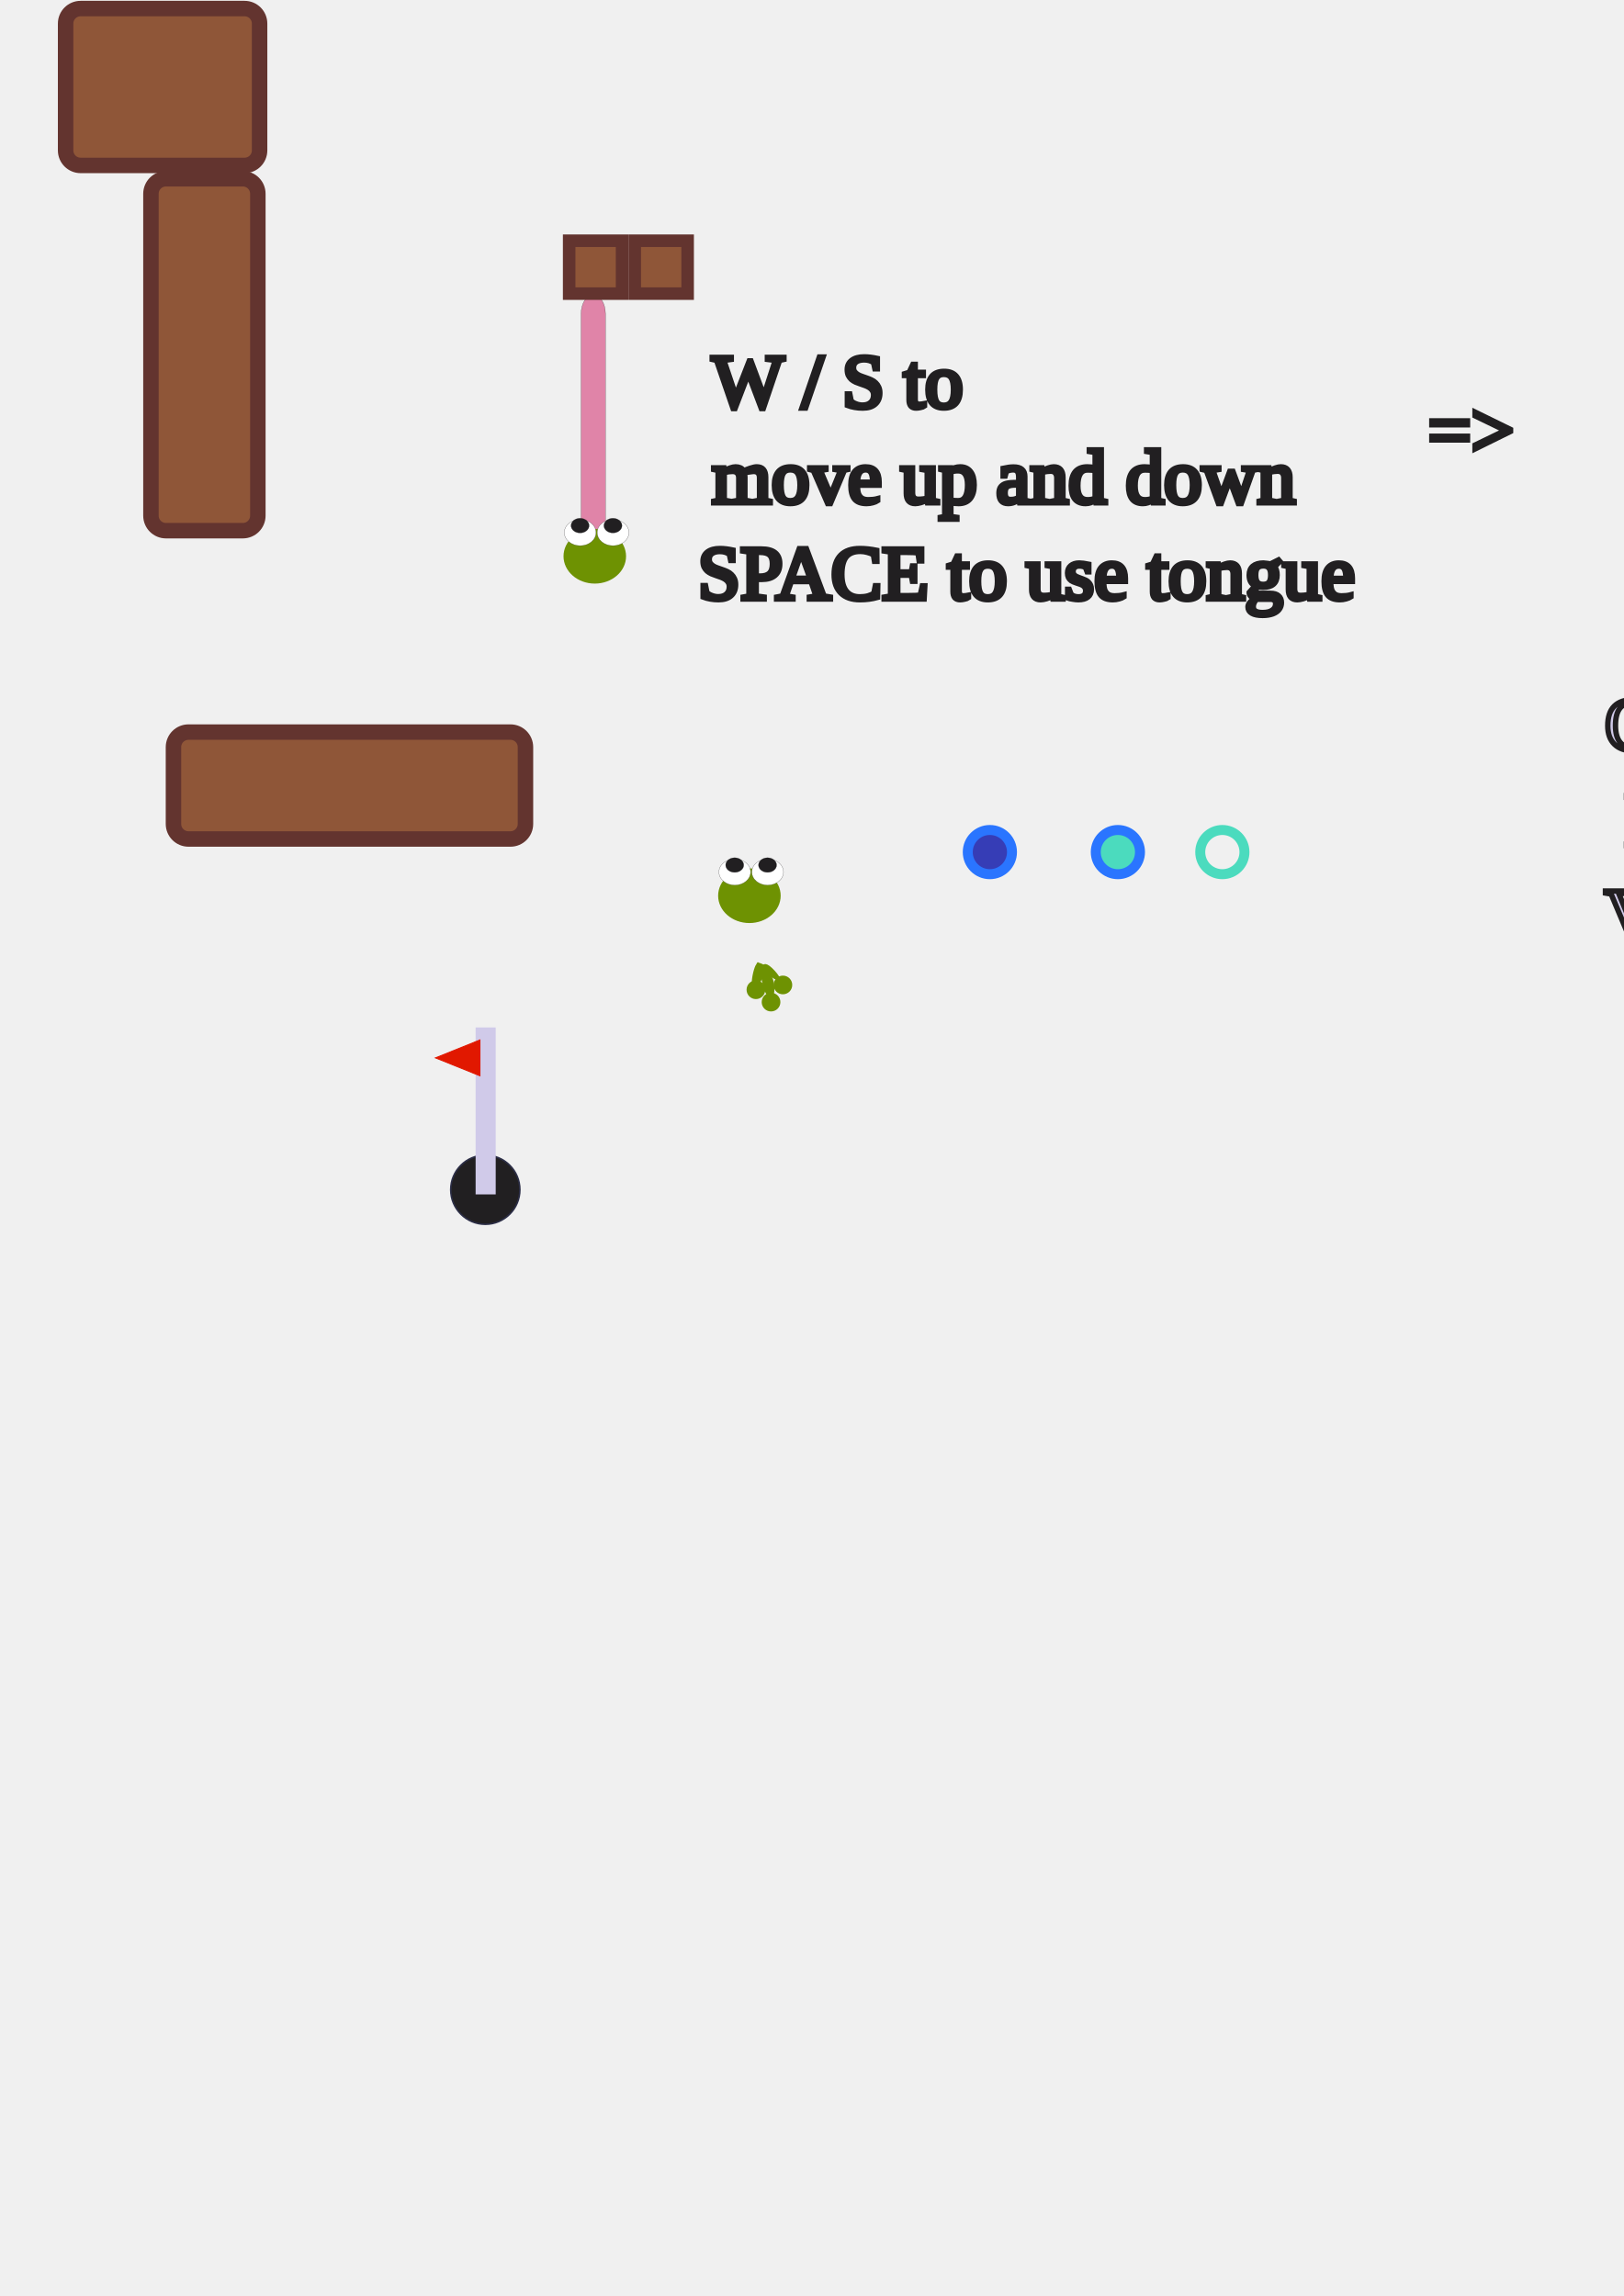
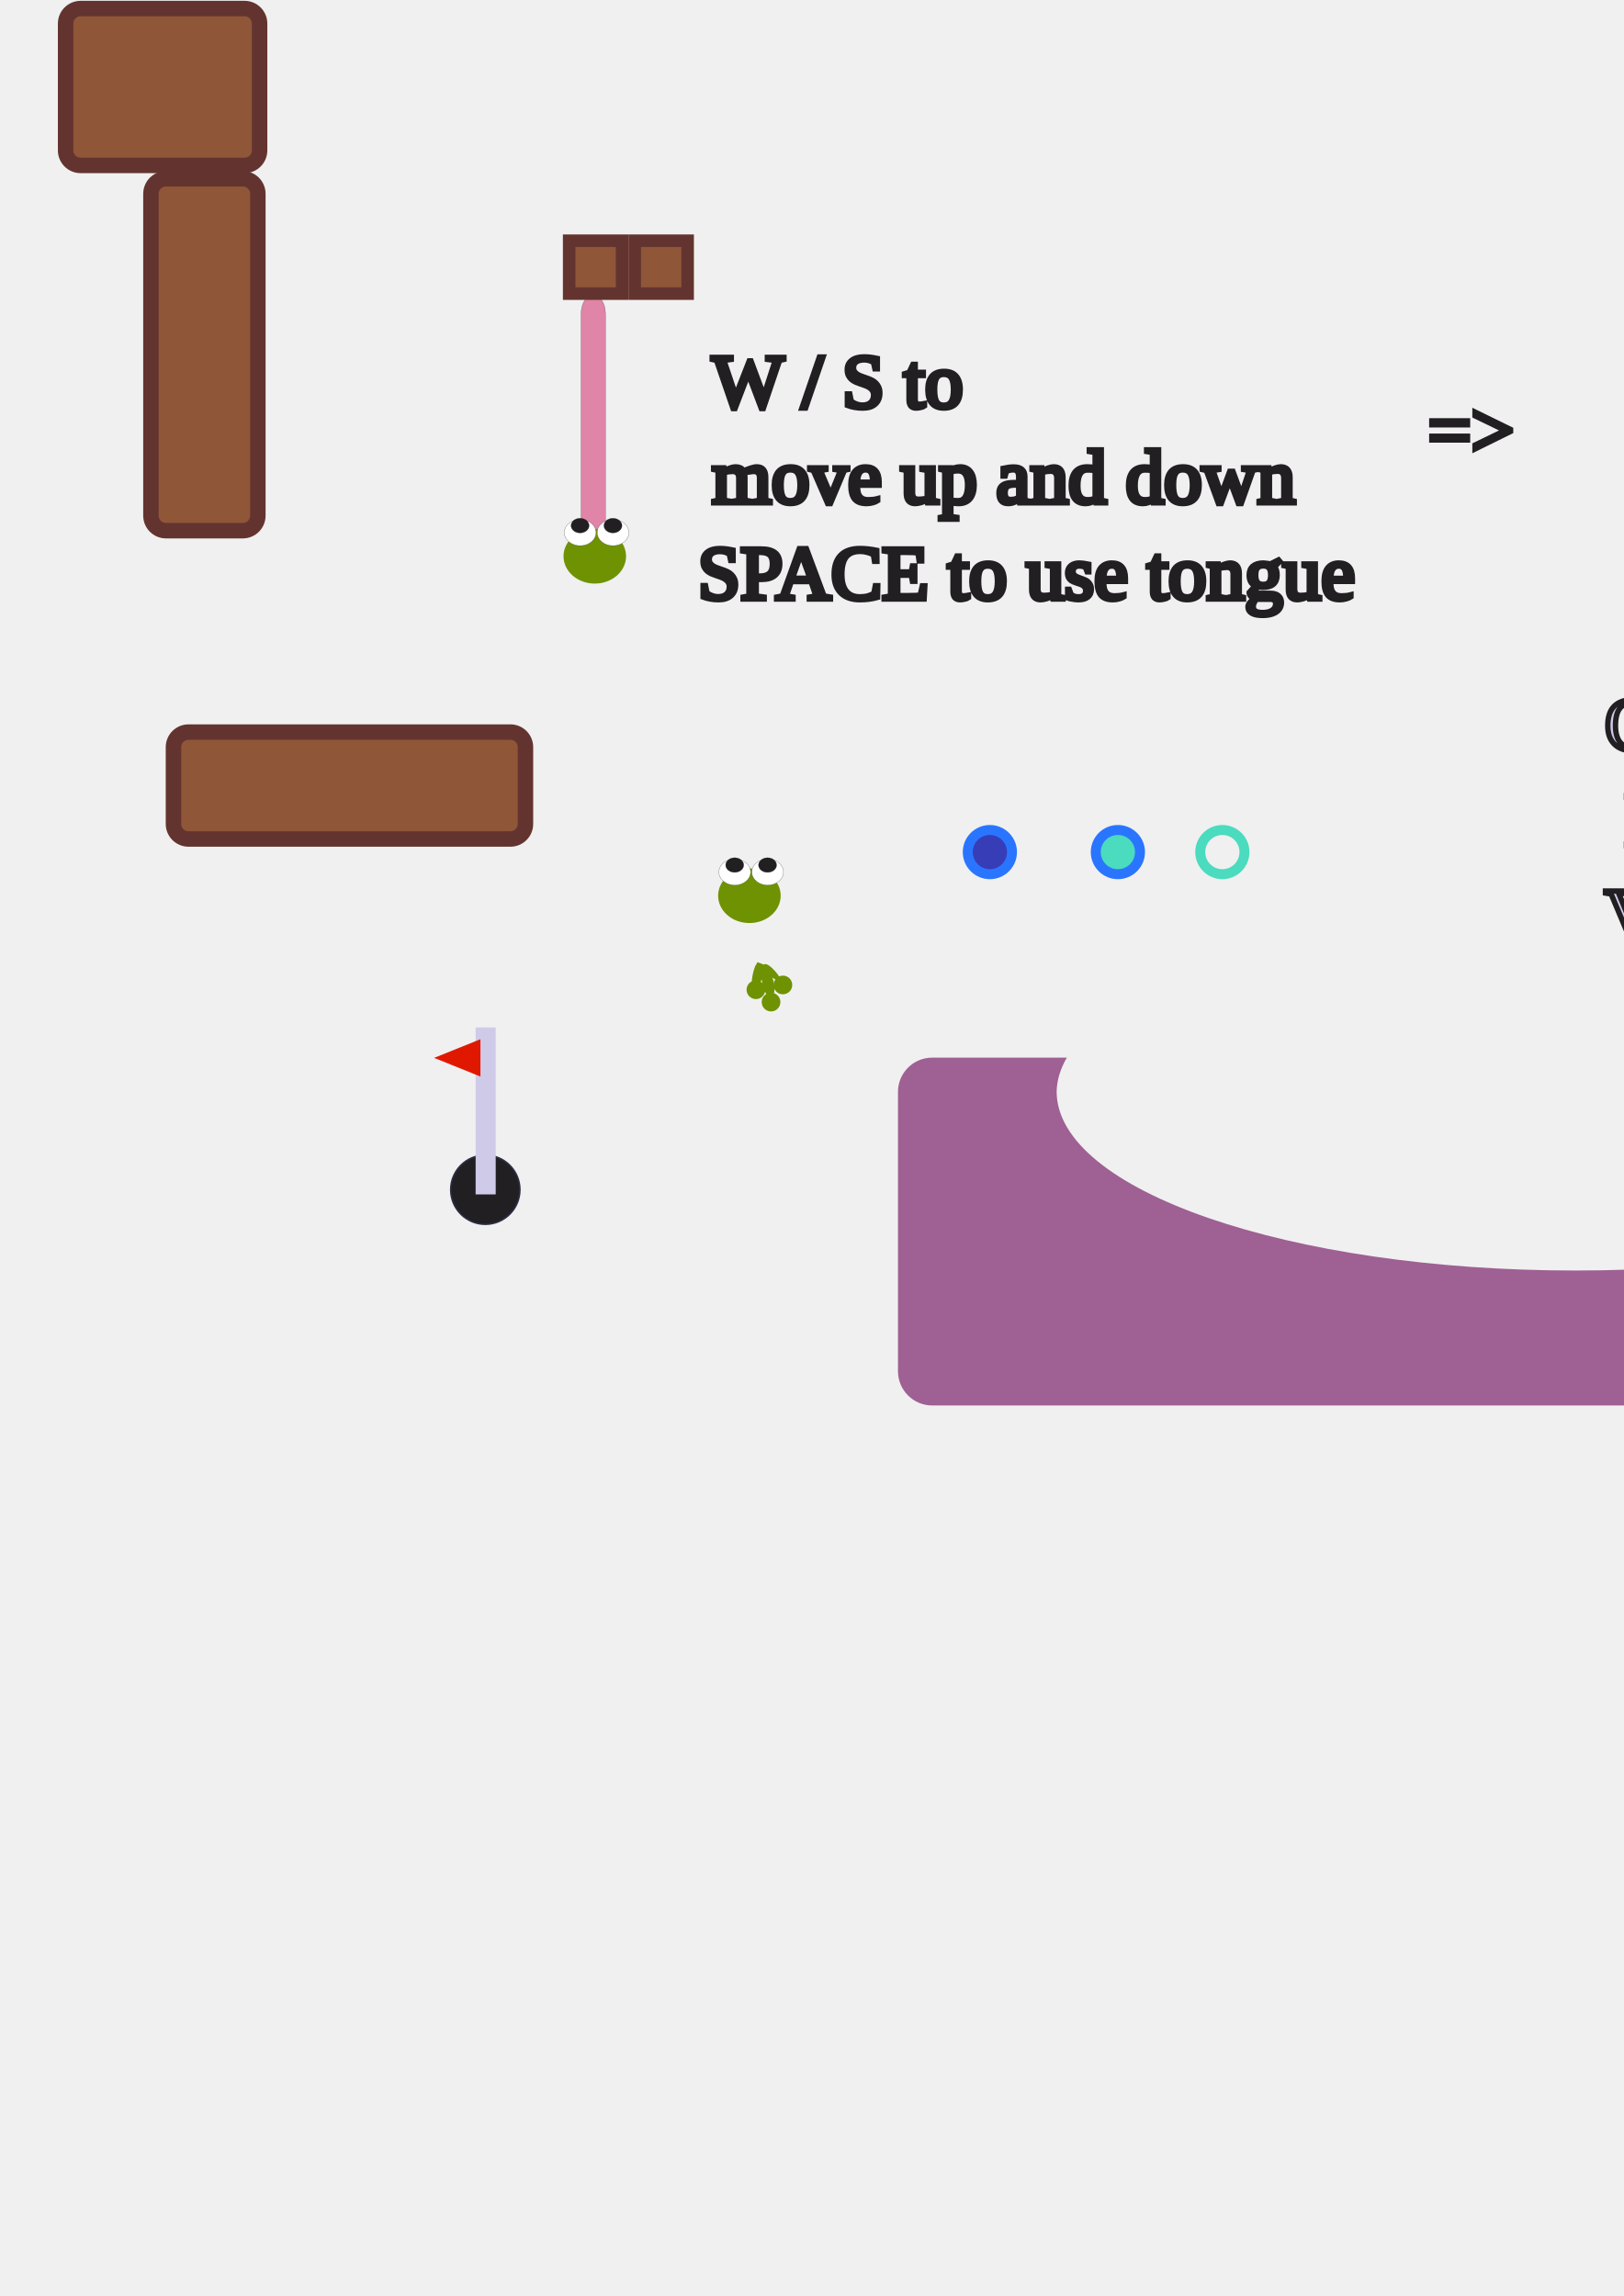
<svg xmlns="http://www.w3.org/2000/svg" width="793.701" height="1122.52" viewBox="0 0 210 297" version="1.1" id="svg1">
  <defs id="defs1">
    </defs>
  <g id="layer1">
    <circle style="fill:#211f21;stroke:#2b2d46;stroke-width:0.2;stroke-linecap:round" id="path5" cx="62.767" cy="153.896" r="4.473" />
    <rect style="fill:#e084a8;stroke:#211f21;stroke-width:0.028" id="rect4" width="3.148" height="35.665" x="75.157" y="38.139" ry="2.448" />
    <g id="g5" transform="matrix(0.8039466,0,0,0.7216433,16.75337,-12.87682)">
      <ellipse style="fill:#6e9202;stroke-width:0.035" id="path1" cx="74.847" cy="117.554" rx="5.03" ry="4.899" />
      <ellipse style="fill:#ffffff;stroke:#211f21;stroke-width:0.035" id="path2" cx="72.496" cy="113.308" rx="2.548" ry="2.352" />
      <ellipse style="fill:#211f21;stroke:#211f21;stroke-width:0.035" id="path3" cx="72.48" cy="112.058" rx="1.455" ry="1.316" />
      <ellipse style="fill:#ffffff;stroke:#211f21;stroke-width:0.035" id="ellipse3" cx="77.784" cy="113.308" rx="2.548" ry="2.352" />
      <ellipse style="fill:#211f21;stroke:#211f21;stroke-width:0.035" id="ellipse4" cx="77.768" cy="112.058" rx="1.455" ry="1.316" />
    </g>
    <g id="g5-3" transform="matrix(0.8039466,0,0,0.7216433,36.75014,31.03338)">
      <ellipse style="fill:#6e9202;stroke-width:0.035" id="path1-8" cx="74.847" cy="117.554" rx="5.03" ry="4.899" />
      <ellipse style="fill:#ffffff;stroke:#211f21;stroke-width:0.035" id="path2-0" cx="72.496" cy="113.308" rx="2.548" ry="2.352" />
      <ellipse style="fill:#211f21;stroke:#211f21;stroke-width:0.035" id="path3-1" cx="72.48" cy="112.058" rx="1.455" ry="1.316" />
      <ellipse style="fill:#ffffff;stroke:#211f21;stroke-width:0.035" id="ellipse3-0" cx="77.784" cy="113.308" rx="2.548" ry="2.352" />
      <ellipse style="fill:#211f21;stroke:#211f21;stroke-width:0.035" id="ellipse4-7" cx="77.768" cy="112.058" rx="1.455" ry="1.316" />
    </g>
    <rect style="fill:#e084a8;stroke:#211f21;stroke-width:0.028" id="rect4-1" width="3.148" height="35.665" x="226.356" y="49.707" ry="2.448" />
    <g id="g5-0" transform="matrix(0.8039466,0,0,0.7216433,167.9528,-1.309353)">
      <ellipse style="fill:#6e9202;stroke-width:0.035" id="path1-2" cx="74.847" cy="117.554" rx="5.03" ry="4.899" />
      <ellipse style="fill:#ffffff;stroke:#211f21;stroke-width:0.035" id="path2-9" cx="72.496" cy="113.308" rx="2.548" ry="2.352" />
      <ellipse style="fill:#211f21;stroke:#211f21;stroke-width:0.035" id="path3-2" cx="72.48" cy="112.058" rx="1.455" ry="1.316" />
      <ellipse style="fill:#ffffff;stroke:#211f21;stroke-width:0.035" id="ellipse3-6" cx="77.784" cy="113.308" rx="2.548" ry="2.352" />
      <ellipse style="fill:#211f21;stroke:#211f21;stroke-width:0.035" id="ellipse4-1" cx="77.768" cy="112.058" rx="1.455" ry="1.316" />
    </g>
    <rect style="fill:#8f5638;stroke:#63342f;stroke-width:1.623;stroke-dasharray:none" id="rect7" width="6.843" height="6.843" x="73.613" y="31.139" ry="1.943" rx="0" />
    <rect style="fill:#8f5638;stroke:#63342f;stroke-width:1.623;stroke-dasharray:none" id="rect8" width="6.843" height="6.843" x="82.091" y="31.139" ry="1.943" rx="0" />
    <rect style="fill:#8f5638;stroke:#63342f;stroke-width:2;stroke-dasharray:none" id="rect9" width="45.524" height="13.827" x="22.436" y="94.7" ry="1.943" />
    <rect style="fill:#8f5638;stroke:#63342f;stroke-width:2;stroke-dasharray:none" id="rect10" width="45.524" height="13.827" x="-68.647" y="19.522" ry="1.943" transform="rotate(-90)" />
    <rect style="fill:#8f5638;stroke:#63342f;stroke-width:2;stroke-dasharray:none" id="rect11" width="25.088" height="20.292" x="8.486" y="1.107" ry="1.943" />
    <ellipse style="fill:#211f21;stroke:#211f21;stroke-width:2;stroke-dasharray:none" id="path34" cx="24.132" cy="-21.653" rx="14.479" ry="19.044" />
    <rect style="fill:#8f5638;stroke:#63342f;stroke-width:1.623;stroke-dasharray:none" id="rect34" width="6.843" height="6.843" x="76.874" y="-20.777" ry="1.943" rx="0" />
    <text xml:space="preserve" style="font-size:9.878px;font-family:'Times New Roman';-inkscape-font-specification:'Times New Roman, ';fill:#211f21;stroke:#211f21;stroke-width:0.7;stroke-dasharray:none" x="92.092" y="52.698" id="text34">
      <tspan id="tspan34" style="font-size:9.878px;stroke-width:0.7;stroke-dasharray:none" x="92.092" y="52.698">W / S to </tspan>
      <tspan style="font-size:9.878px;stroke-width:0.7;stroke-dasharray:none" x="92.092" y="65.046" id="tspan35">move up and down</tspan>
    </text>
    <text xml:space="preserve" style="font-size:9.878px;font-family:'Times New Roman';-inkscape-font-specification:'Times New Roman, ';fill:#211f21;stroke:#211f21;stroke-width:0.7;stroke-dasharray:none" x="90.265" y="77.482" id="text37">
      <tspan style="font-size:9.878px;stroke-width:0.7;stroke-dasharray:none" x="90.265" y="77.482" id="tspan37">SPACE to use tongue</tspan>
    </text>
    <text xml:space="preserve" style="font-size:9.878px;font-family:'Times New Roman';-inkscape-font-specification:'Times New Roman, ';fill:#211f21;stroke:#211f21;stroke-width:0.7;stroke-dasharray:none" x="184.705" y="58.96" id="text38">
      <tspan id="tspan38" style="stroke-width:0.7" x="184.705" y="58.96">=&gt;</tspan>
    </text>
    <text xml:space="preserve" style="font-size:9.878px;font-family:'Times New Roman';-inkscape-font-specification:'Times New Roman, ';fill:#211f21;stroke:#211f21;stroke-width:0.7;stroke-dasharray:none" x="221.229" y="16.436" id="text39">
      <tspan id="tspan39" style="stroke-width:0.7" x="221.229" y="16.436">AFTER COUPLE SECONDS</tspan>
      <tspan style="stroke-width:0.7" x="221.229" y="28.783" id="tspan40">GRAVITY WILL SHIFT 90 DEGREES RIGHT</tspan>
      <tspan style="stroke-width:0.7" x="221.229" y="41.13" id="tspan41">WHEN TONGUE IS HELD FOR X SECONDS</tspan>
    </text>
    <rect style="fill:#e084a8;stroke:#211f21;stroke-width:0.028" id="rect42" width="3.148" height="35.665" x="-66.646" y="333.244" ry="2.448" transform="rotate(-90)" />
    <g id="g46" transform="matrix(0,-0.8039466,0.7216433,0,282.2278,125.0491)">
      <ellipse style="fill:#6e9202;stroke-width:0.035" id="ellipse42" cx="74.847" cy="117.554" rx="5.03" ry="4.899" />
      <ellipse style="fill:#ffffff;stroke:#211f21;stroke-width:0.035" id="ellipse43" cx="72.496" cy="113.308" rx="2.548" ry="2.352" />
      <ellipse style="fill:#211f21;stroke:#211f21;stroke-width:0.035" id="ellipse44" cx="72.48" cy="112.058" rx="1.455" ry="1.316" />
      <ellipse style="fill:#ffffff;stroke:#211f21;stroke-width:0.035" id="ellipse45" cx="77.784" cy="113.308" rx="2.548" ry="2.352" />
      <ellipse style="fill:#211f21;stroke:#211f21;stroke-width:0.035" id="ellipse46" cx="77.768" cy="112.058" rx="1.455" ry="1.316" />
    </g>
    <g id="g47" transform="translate(12.17516,7.009938)">
      <ellipse style="fill:#4b4d6c;stroke:#211f21;stroke-width:0.194;stroke-dasharray:none" id="ellipse47" cx="255.863" cy="58.478" rx="6.341" ry="6.29" />
      <path id="path46" style="fill:#d0cae9;stroke:#211f21;stroke-width:0.194;stroke-dasharray:none" d="m 255.863,52.137 a 6.341,6.29 0 0 0 -6.341,6.29 6.341,6.29 0 0 0 6.341,6.29 6.341,6.29 0 0 0 6.341,-6.29 6.341,6.29 0 0 0 -0.005,-0.205 h -5.439 c -0.298,0 -0.539,-0.24 -0.539,-0.539 v -5.535 a 6.341,6.29 0 0 0 -0.358,-0.011 z" />
    </g>
    <text xml:space="preserve" style="font-size:9.878px;font-family:'Times New Roman';-inkscape-font-specification:'Times New Roman, ';fill:#d0cae9;stroke:#211f21;stroke-width:0.7;stroke-dasharray:none" x="245.348" y="83.012" id="text47">
      <tspan id="tspan47" style="stroke-width:0.7" x="245.348" y="83.012">3 seconds later</tspan>
    </text>
    <text xml:space="preserve" style="font-size:9.878px;font-family:'Times New Roman';-inkscape-font-specification:'Times New Roman, ';fill:#d0cae9;stroke:#211f21;stroke-width:0.7;stroke-dasharray:none" x="370.604" y="79.692" id="text48">
      <tspan id="tspan48" style="stroke-width:0.7" x="370.604" y="79.692">Gravity is now =&gt;</tspan>
    </text>
    <text xml:space="preserve" style="font-size:9.878px;font-family:'Times New Roman';-inkscape-font-specification:'Times New Roman, ';fill:#d0cae9;stroke:#211f21;stroke-width:0.7;stroke-dasharray:none" x="207.531" y="97.032" id="text49">
      <tspan id="tspan49" style="stroke-width:0.7" x="207.531" y="97.032">GRAVITY</tspan>
      <tspan style="stroke-width:0.7" x="207.531" y="109.38" id="tspan50"> I</tspan>
      <tspan style="stroke-width:0.7" x="207.531" y="121.727" id="tspan51">V</tspan>
    </text>
    <circle style="fill:#2a75ff;fill-opacity:1;stroke:none;stroke-width:0.2;stroke-linecap:round;stroke-opacity:1" id="path4" cx="128.024" cy="110.222" r="3.505" />
    <circle style="fill:#363db6;fill-opacity:1;stroke:none;stroke-width:0.126;stroke-linecap:round;stroke-opacity:1" id="circle4" cx="128.024" cy="110.222" r="2.214" />
    <circle style="fill:#2a75ff;fill-opacity:1;stroke:none;stroke-width:0.2;stroke-linecap:round;stroke-opacity:1" id="circle5" cx="144.58" cy="110.222" r="3.505" />
    <circle style="fill:#4bdbbe;fill-opacity:1;stroke:none;stroke-width:0.126;stroke-linecap:round;stroke-opacity:1" id="circle6" cx="144.58" cy="110.222" r="2.214" />
    <path id="circle7" style="fill:#4bdbbe;fill-opacity:1;stroke:none;stroke-width:0.2;stroke-linecap:round;stroke-opacity:1" d="M 158.093 106.717 A 3.505 3.505 0 0 0 154.587 110.222 A 3.505 3.505 0 0 0 158.093 113.727 A 3.505 3.505 0 0 0 161.597 110.222 A 3.505 3.505 0 0 0 158.093 106.717 z M 158.093 108.008 A 2.214 2.214 0 0 1 160.306 110.222 A 2.214 2.214 0 0 1 158.093 112.436 A 2.214 2.214 0 0 1 155.879 110.222 A 2.214 2.214 0 0 1 158.093 108.008 z " />
    <rect style="fill:#d0cae9;stroke:#d0cae9;stroke-width:0.2;stroke-linecap:round" id="rect1" width="2.398" height="21.399" x="61.614" y="133.004" ry="1.199" rx="0" />
    <path id="rect2" style="fill:#e11800;stroke:#e11800;stroke-width:0.13;stroke-linecap:round" d="m 62.071,134.526 -5.75,2.316 5.75,2.316 z" />
    <circle style="fill:#6e9202;fill-opacity:1;stroke:#6e9202;stroke-width:0.2;stroke-linecap:round;stroke-opacity:1" id="path6" cx="101.255" cy="127.409" r="1.109" />
    <circle style="fill:#6e9202;fill-opacity:1;stroke:#6e9202;stroke-width:0.2;stroke-linecap:round;stroke-opacity:1" id="circle8" cx="99.722" cy="129.626" r="1.109" />
    <circle style="fill:#6e9202;fill-opacity:1;stroke:#6e9202;stroke-width:0.2;stroke-linecap:round;stroke-opacity:1" id="circle9" cx="97.766" cy="128.028" r="1.109" />
    <path style="fill:#6e9202;fill-opacity:1;stroke:#6e9202;stroke-width:0.2;stroke-linecap:round;stroke-opacity:1" d="m 97.934,124.724 c -0.06,0.087 -0.179,0.261 -0.315,0.707 -0.136,0.446 -0.288,1.163 -0.288,1.625 10e-7,0.462 0.152,0.669 0.315,0.669 0.163,0 0.337,-0.207 0.516,-0.527 0.179,-0.321 0.364,-0.755 0.495,-1.136 0.13,-0.38 0.207,-0.707 0.185,-0.913 -0.022,-0.207 -0.141,-0.293 -0.321,-0.375 -0.179,-0.082 -0.418,-0.158 -0.516,-0.179 -0.098,-0.022 -0.054,0.011 -0.033,0.027 0.022,0.016 0.022,0.016 -0.038,0.103 z" id="path9" />
    <path style="fill:#6e9202;fill-opacity:1;stroke:#6e9202;stroke-width:0.2;stroke-linecap:round;stroke-opacity:1" d="m 98.331,125.197 c 0.011,0.071 0.033,0.212 0.12,0.707 0.087,0.495 0.239,1.342 0.435,1.946 0.196,0.603 0.435,0.962 0.647,1.065 0.212,0.103 0.397,-0.049 0.478,-0.435 0.082,-0.386 0.06,-1.005 -0.054,-1.495 -0.114,-0.489 -0.321,-0.848 -0.489,-1.087 -0.168,-0.239 -0.299,-0.359 -0.484,-0.467 -0.185,-0.109 -0.424,-0.207 -0.544,-0.255 -0.12,-0.049 -0.12,-0.049 -0.109,0.022 z" id="path10" />
    <path style="fill:#6e9202;fill-opacity:1;stroke:#6e9202;stroke-width:0.2;stroke-linecap:round;stroke-opacity:1" d="m 98.858,125.213 c 0.049,0.12 0.147,0.359 0.462,0.669 0.315,0.31 0.848,0.69 1.163,0.815 0.315,0.125 0.413,-0.005 0.185,-0.375 -0.228,-0.37 -0.783,-0.978 -1.163,-1.261 -0.38,-0.283 -0.587,-0.239 -0.674,-0.179 -0.087,0.06 -0.054,0.136 -0.038,0.174 0.016,0.038 0.016,0.038 0.065,0.158 z" id="path11" transform="translate(-0.03261036,-0.03261036)" />
+     <path id="rect12" style="fill:#9f6093;stroke:none;stroke-width:2.284;stroke-linecap:round;stroke-dasharray:none" d="m 120.576,136.81 c -2.459,0 -4.437,1.98 -4.437,4.439 v 36.118 c 0,2.459 1.979,4.439 4.437,4.439 h 166.331 c 2.459,0 4.439,-1.98 4.439,-4.439 v -36.118 c 0,-2.459 -1.98,-4.439 -4.439,-4.439 h -17.297 a 67.084,23.173 0 0 1 1.216,4.365 67.084,23.173 0 0 1 -67.084,23.174 67.084,23.173 0 0 1 -67.084,-23.174 67.084,23.173 0 0 1 1.323,-4.365 z" />
  </g>
</svg>
